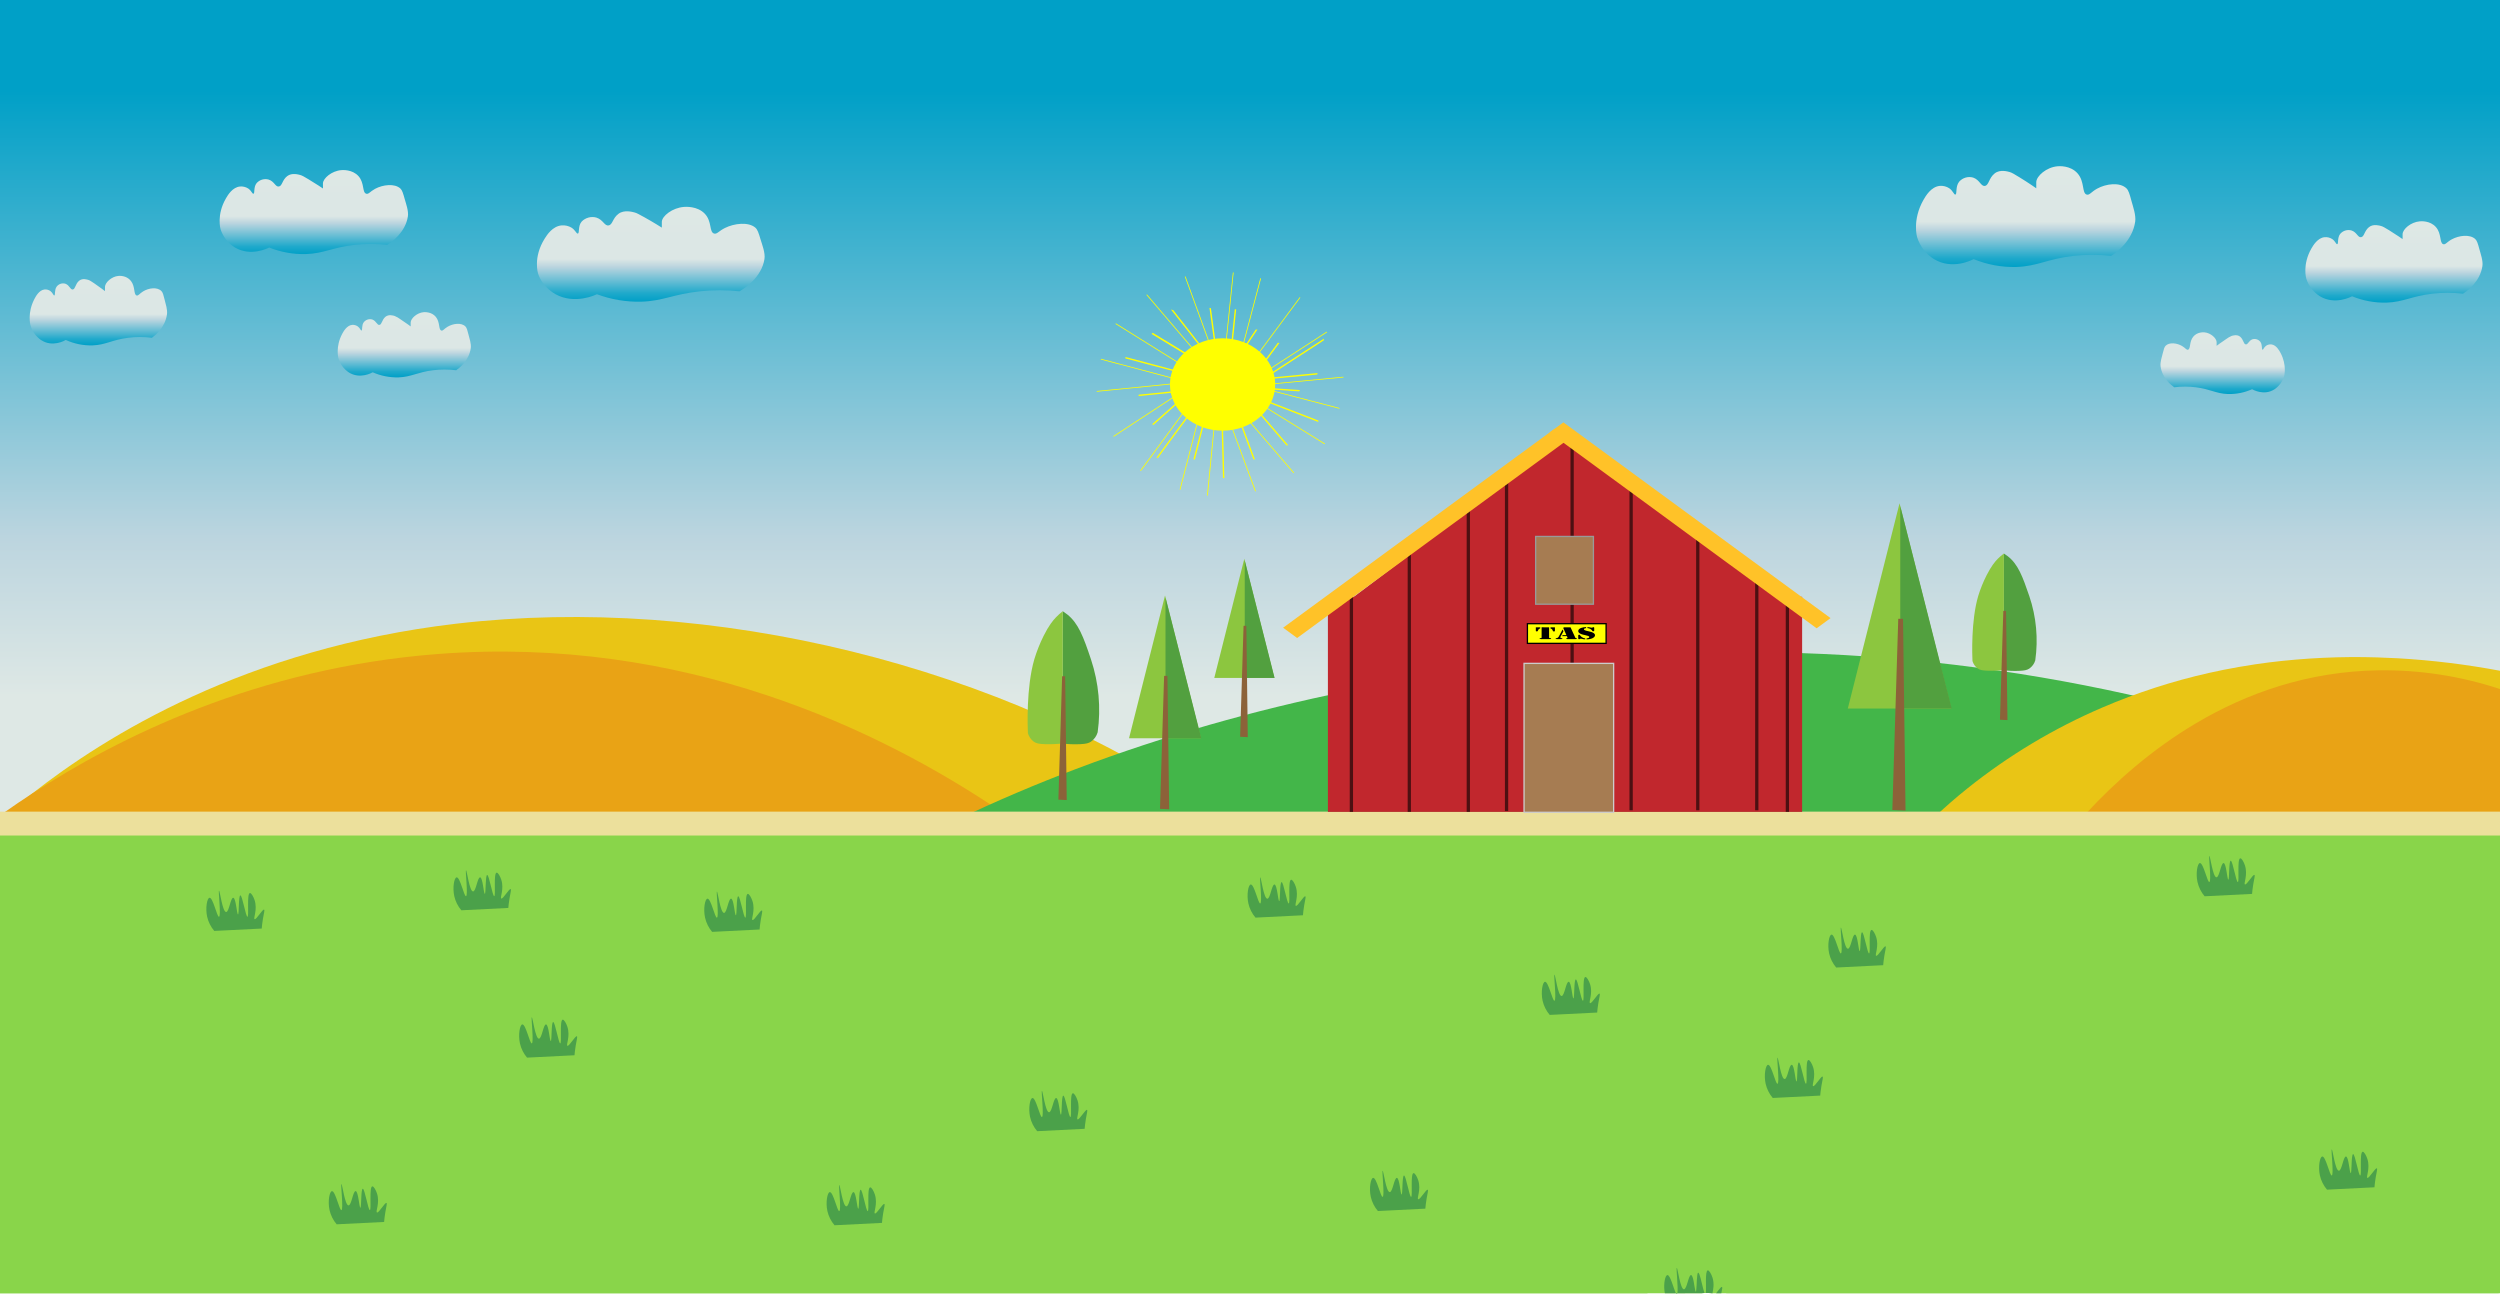
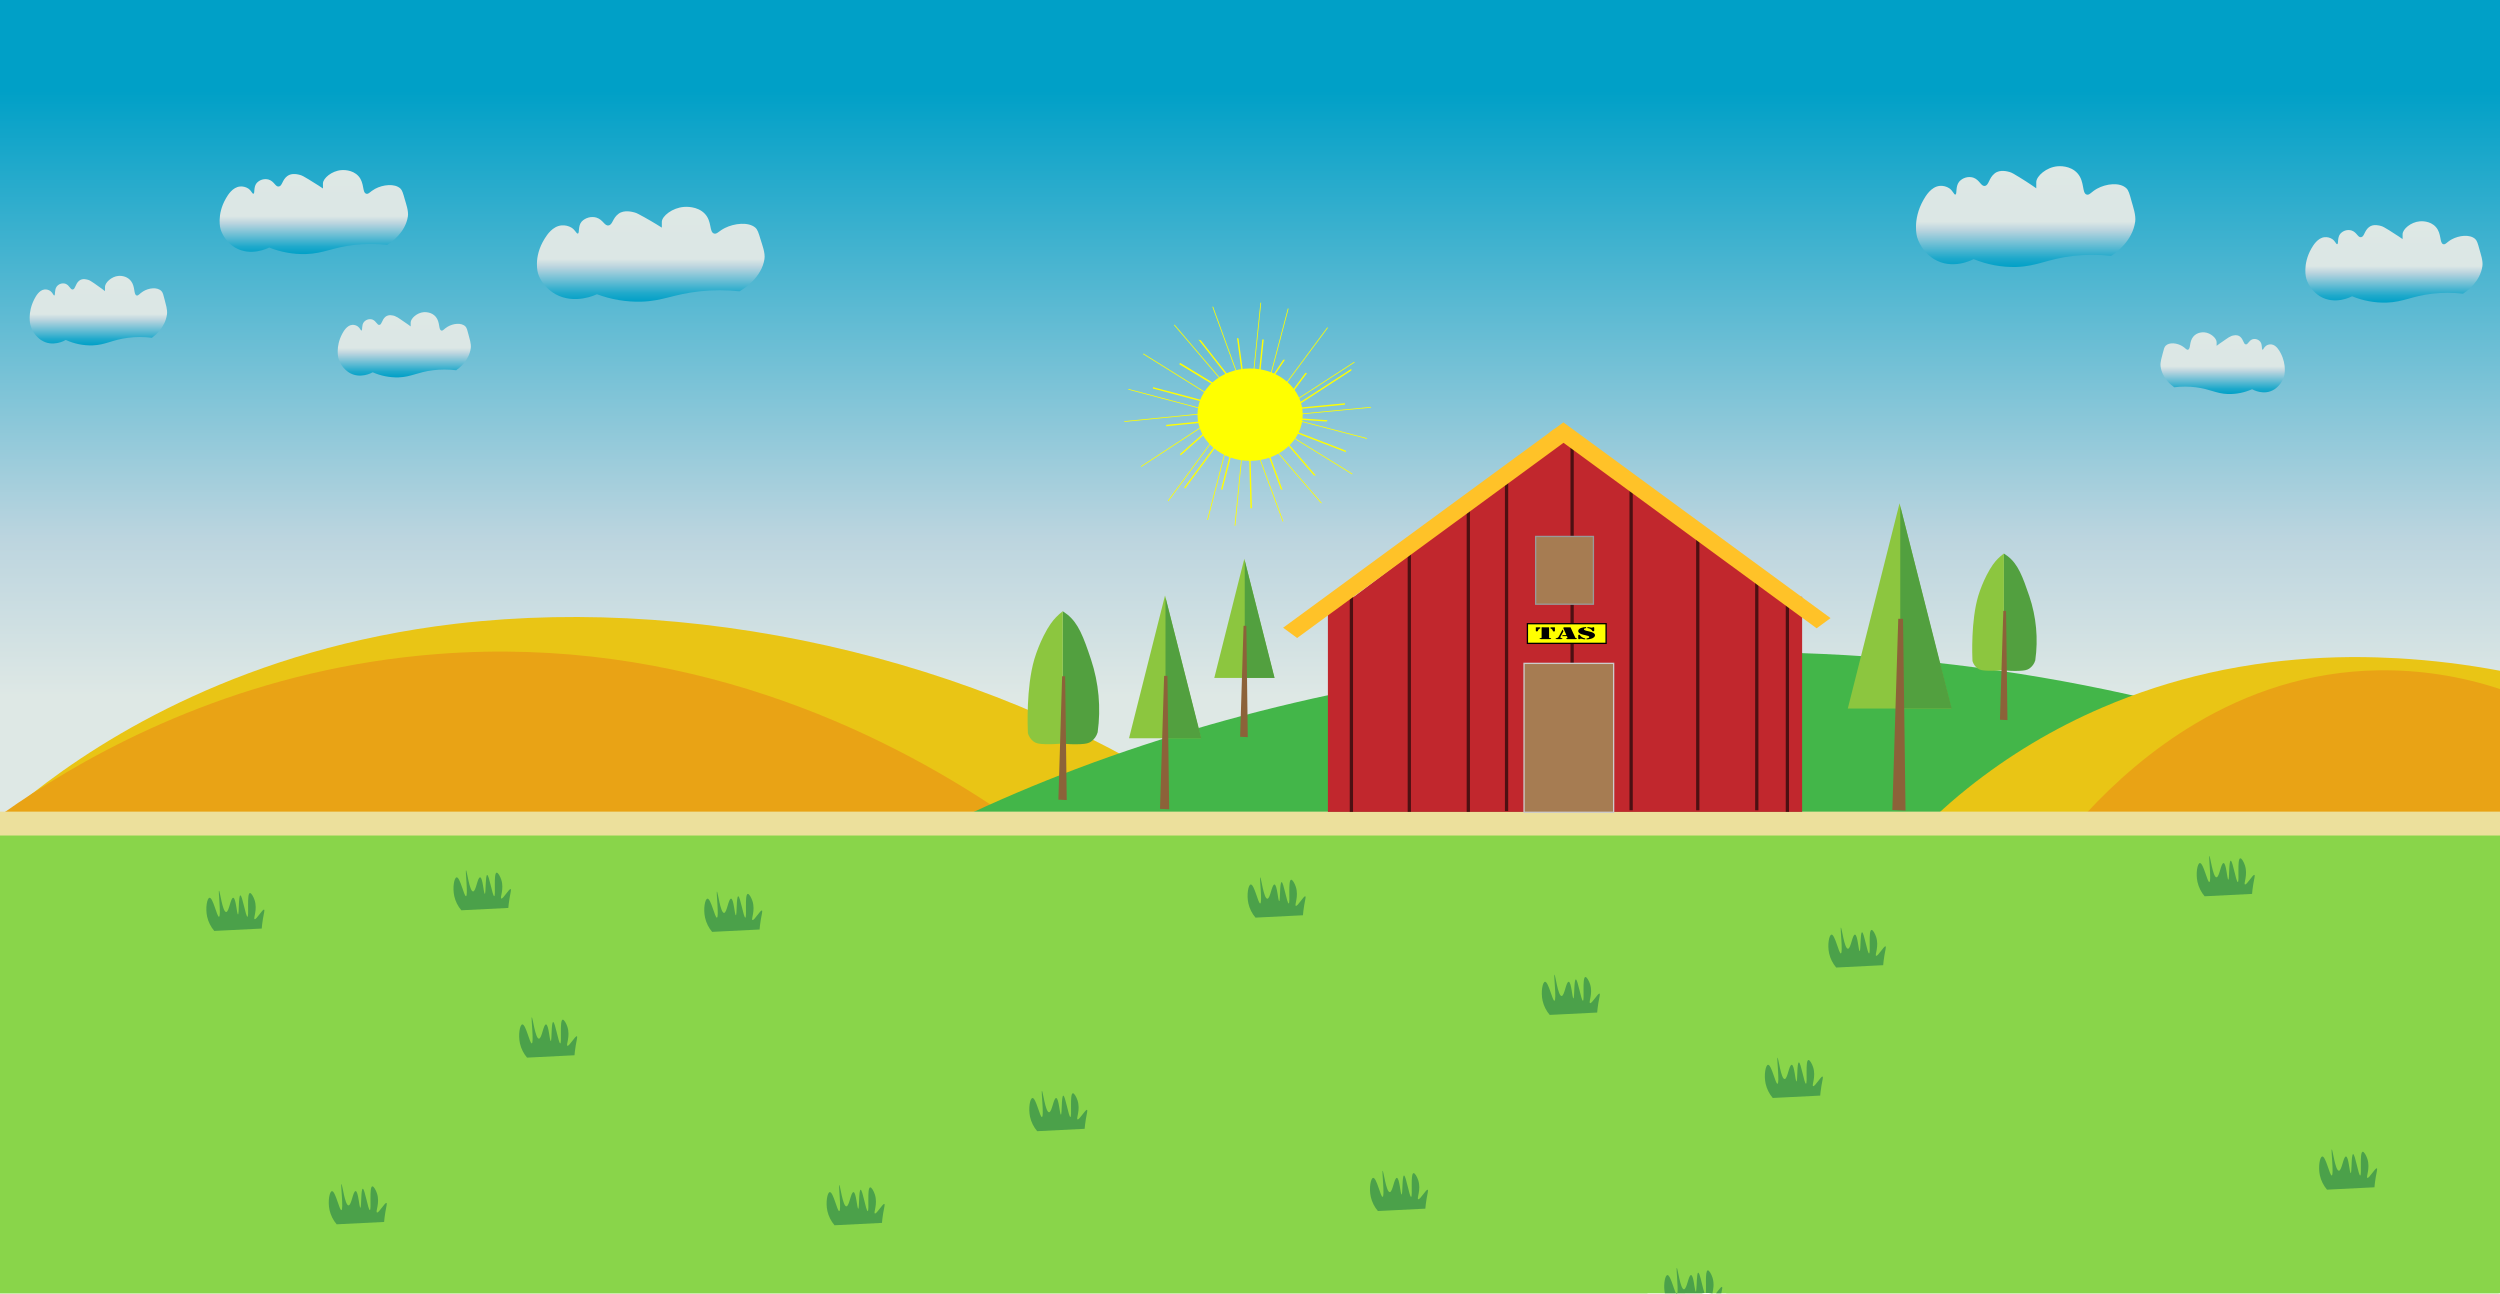
<svg xmlns="http://www.w3.org/2000/svg" xmlns:xlink="http://www.w3.org/1999/xlink" id="Layer_1" data-name="Layer 1" viewBox="0 0 1906 986">
  <defs>
    <style>.cls-1{fill:url(#linear-gradient);}.cls-2{fill:#e9c515;}.cls-3{fill:#e9a315;}.cls-4{fill:#43b649;}.cls-5{fill:url(#linear-gradient-2);}.cls-6{fill:url(#linear-gradient-3);}.cls-7{fill:url(#linear-gradient-4);}.cls-8{fill:url(#linear-gradient-5);}.cls-9{fill:url(#linear-gradient-6);}.cls-10{fill:url(#linear-gradient-7);}.cls-11{fill:url(#linear-gradient-8);}.cls-12{fill:#89d54a;}.cls-13{fill:#4ba14a;}.cls-14{fill:#ece09c;}.cls-15{fill:#c1272d;}.cls-16{opacity:0.6;}.cls-17,.cls-18{fill:#a67c52;}.cls-17{stroke:#ccc;}.cls-17,.cls-18,.cls-23,.cls-24,.cls-25{stroke-miterlimit:10;}.cls-18{stroke:#999;}.cls-19{fill:#ffc228;}.cls-20{fill:#8cc63f;}.cls-21{fill:#52a03f;}.cls-22{fill:#8c6239;}.cls-23,.cls-24,.cls-25,.cls-26{fill:#ff0;}.cls-23{stroke:#000;}.cls-24,.cls-25{stroke:#ff0;}.cls-24{stroke-width:0.5px;}</style>
    <linearGradient id="linear-gradient" x1="953" y1="632" x2="953" gradientUnits="userSpaceOnUse">
      <stop offset="0.16" stop-color="#dee8e5" />
      <stop offset="0.35" stop-color="#bcd5df" />
      <stop offset="0.89" stop-color="#00a0c7" />
    </linearGradient>
    <linearGradient id="linear-gradient-2" x1="239.26" y1="129.66" x2="239.26" y2="193.74" gradientUnits="userSpaceOnUse">
      <stop offset="0.04" stop-color="#dee8e5" />
      <stop offset="0.34" stop-color="#dce7e5" />
      <stop offset="0.41" stop-color="#dce7e5" />
      <stop offset="0.55" stop-color="#dce7e5" />
      <stop offset="0.63" stop-color="#bcd5df" />
      <stop offset="0.91" stop-color="#1fa9cb" />
      <stop offset="1" stop-color="#00a0c7" />
    </linearGradient>
    <linearGradient id="linear-gradient-3" x1="308.22" y1="238" x2="308.22" y2="287.74" xlink:href="#linear-gradient-2" />
    <linearGradient id="linear-gradient-4" x1="496.22" y1="157.66" x2="496.22" y2="230" xlink:href="#linear-gradient-2" />
    <linearGradient id="linear-gradient-5" x1="74.99" y1="210.31" x2="74.99" y2="263.35" xlink:href="#linear-gradient-2" />
    <linearGradient id="linear-gradient-6" x1="1825.2" y1="168.71" x2="1825.2" y2="230.74" xlink:href="#linear-gradient-2" />
    <linearGradient id="linear-gradient-7" x1="1544.35" y1="126.71" x2="1544.35" y2="203.58" xlink:href="#linear-gradient-2" />
    <linearGradient id="linear-gradient-8" x1="802.65" y1="253.39" x2="802.65" y2="300.42" gradientTransform="matrix(-1, 0, 0, 1, 2497.21, 0)" xlink:href="#linear-gradient-2" />
  </defs>
  <rect class="cls-1" width="1906" height="632" />
  <path class="cls-2" d="M1086.47,783.52,90.26,643.44h-.07L44.5,637,8.94,632,0,630.74v-5.21q2.43-2.16,5.16-4.53l2.57-2.21c5-4.26,10.65-8.94,17-13.95l.05,0,0,0C80,561.49,187.29,494.32,347.61,475.53,542.06,452.73,764.83,506.89,926,618.79l3.17,2.21q7.7,5.41,15.2,11,3.35,2.47,6.63,5C1005.89,679,1052.4,728.08,1086.47,783.52Z" />
  <path class="cls-3" d="M868,704,90.26,643.44h-.07L7.7,637,0,636.4V621.7l1-.7,3.13-2.21c6.33-4.45,13.21-9.12,20.63-13.95l.05,0,0,0c65-42.23,171.06-95.73,309.29-106.25,186.31-14.17,335.59,57,429.26,120.26l3.26,2.21q8.15,5.55,15.7,11c2.33,1.68,4.62,3.34,6.87,5C830.77,667.59,857.82,693.87,868,704Z" />
  <path class="cls-4" d="M1906,630.8l-.9.51c-26.86,15.31-54.1,29.23-81.39,41.9-26.44,12.27-52.93,23.37-79.15,33.42q-31.08,11.93-63,22.42-5.18,1.74-10.4,3.4l-1.67.53c-2.76.91-5.54,1.79-8.32,2.65s-5.56,1.74-8.34,2.59c-111.1,34.27-228,56.72-343.83,70.75-296,35.85-584.67,16.82-750.25,0-29.33-3-54.79-5.9-75.75-8.41a640.64,640.64,0,0,1,65.94-62.34c2.14-1.75,4.27-3.49,6.44-5.24l.66-.53,4.25-3.4c46.3-36.57,99.31-69.48,157.45-98.25,118.36-58.59,257.83-100,404.36-120a1474.58,1474.58,0,0,1,268.1-12.2A1350.09,1350.09,0,0,1,1654.63,537q13,3.27,25.54,6.66,9.88,2.68,19.39,5.45c41.76,12.08,78.35,25,109.45,37.4q8.68,3.43,16.76,6.82C1860.71,607.86,1887.64,621.18,1906,630.8Z" />
  <path class="cls-2" d="M1906,511.39V629.92l-.79.64v63.06l-52.58-8-19.21-2.91L1702.34,662.9,1571.21,643l-8.49-1.29q-32.21-4.86-64.43-9.75l-13.73-2.08-14.56-2.2c2-2,4.36-4.25,7-6.72,6-5.67,13.7-12.47,23-19.92a445.9,445.9,0,0,1,102.91-61.66A463.22,463.22,0,0,1,1684.3,513c7.33-1.65,14.87-3.16,22.57-4.5,4.18-.75,8.43-1.44,12.72-2.06,3.4-.51,6.83-1,10.31-1.42a535.43,535.43,0,0,1,82.41-3.82c5.29.15,10.55.38,15.87.67A610.05,610.05,0,0,1,1906,511.39Z" />
  <path class="cls-3" d="M1906,525.34v97.53l-34.11,6.63h0c-2.84.56-5.68,1.12-8.52,1.66l-161,31.31-167.56,32.58c3.08-5.48,15.33-26.6,36.43-52.7q4.41-5.46,9.34-11.19c3.16-3.65,6.48-7.38,10-11.14,21.82-23.6,49.85-48.65,83.9-68.77,38.71-22.9,85.19-39.42,139.16-40.22A282.54,282.54,0,0,1,1906,525.34Z" />
  <path class="cls-5" d="M205.22,188.7a70.48,70.48,0,0,0,28,5c13.81-.46,20.32-5.1,37-7a111.13,111.13,0,0,1,25,0c3.27-2.09,13.9-9.45,15.76-21.76.62-4.13-1.49-9.81-2.4-13.07-1.27-4.55-1.93-6.85-3.36-8.17-4.37-4-13.32-2.92-19.22.25-3.9,2.11-4.95,4.3-6.78,3.75-3.24-1-1.2-8.16-5.92-13.42s-12.28-4.64-13.08-4.58c-7.42.61-13.84,6.24-14,10,0,.63,0,4,0,4h0s-5.18-3.54-11-7c-3.3-2-5-2.95-6.38-3.3-1.19-.3-6.3-1.9-9.88.88-3.9,3-3.69,7.46-6.35,7.91s-3.38-3.86-7.76-5.27a9,9,0,0,0-9.17,2.64c-2.6,3.17-1.19,7.88-2.46,8.14-.92.19-1.47-2.28-4-4a10.07,10.07,0,0,0-6.24-1.51c-5.71.56-9.24,6.5-10.59,8.8l-.1.18c-7.42,12.74-4.13,23.57-4.13,23.57a25.6,25.6,0,0,0,11.06,14C191.33,195.82,204.37,189.15,205.22,188.7Z" />
  <path class="cls-6" d="M284.15,283.83a46,46,0,0,0,19.79,3.88c9.77-.36,14.37-4,26.16-5.43a71.07,71.07,0,0,1,17.68,0c2.31-1.63,9.83-7.34,11.14-16.89.44-3.21-1.05-7.62-1.7-10.15-.89-3.53-1.36-5.32-2.37-6.34-3.09-3.12-9.42-2.27-13.59.2-2.76,1.63-3.5,3.33-4.8,2.91-2.28-.76-.84-6.34-4.18-10.42S323.6,238,323,238c-5.25.47-9.78,4.84-9.9,7.77,0,.49,0,3.1,0,3.1h0s-3.66-2.75-7.77-5.43a20.15,20.15,0,0,0-4.51-2.57c-.84-.23-4.45-1.47-7,.69-2.76,2.35-2.62,5.79-4.49,6.14s-2.4-3-5.49-4.1a6.06,6.06,0,0,0-6.49,2.05c-1.84,2.46-.84,6.12-1.74,6.33-.65.14-1-1.78-2.83-3.11a6.49,6.49,0,0,0-4.41-1.17c-4,.44-6.53,5.05-7.48,6.83l-.08.14C255.62,264.58,258,273,258,273a19.51,19.51,0,0,0,7.81,10.84C274.33,289.35,283.55,284.18,284.15,283.83Z" />
  <path class="cls-7" d="M455.08,224.31A90.55,90.55,0,0,0,488.91,230c16.69-.52,24.56-5.76,44.7-7.9a142.8,142.8,0,0,1,30.21,0c4-2.37,16.8-10.67,19-24.57.76-4.66-1.8-11.08-2.9-14.76-1.53-5.13-2.33-7.73-4.06-9.22-5.28-4.54-16.09-3.3-23.22.29-4.71,2.37-6,4.85-8.19,4.23-3.91-1.09-1.45-9.21-7.15-15.16s-14.84-5.24-15.81-5.16c-9,.68-16.71,7-16.91,11.29,0,.71,0,4.51,0,4.51h0s-6.26-4-13.29-7.9c-4-2.21-6-3.33-7.7-3.73-1.44-.34-7.61-2.15-11.94,1-4.71,3.42-4.47,8.43-7.67,8.94s-4.09-4.36-9.38-6a11.45,11.45,0,0,0-11.08,3c-3.14,3.58-1.43,8.9-3,9.2-1.11.21-1.77-2.58-4.84-4.52a12.75,12.75,0,0,0-7.54-1.7c-6.89.63-11.15,7.34-12.79,9.93,0,0-.07.11-.12.2-9,14.38-5,26.61-5,26.61,3.24,10,12.13,15.09,13.36,15.76C438.3,232.35,454.06,224.82,455.08,224.31Z" />
  <path class="cls-8" d="M50.15,259.18a46.08,46.08,0,0,0,20.43,4.14c10.07-.38,14.82-4.22,27-5.79a71.21,71.21,0,0,1,18.24,0c2.39-1.73,10.14-7.82,11.5-18,.45-3.42-1.09-8.13-1.75-10.82-.93-3.77-1.41-5.67-2.46-6.76-3.19-3.33-9.71-2.42-14,.21-2.85,1.73-3.61,3.55-5,3.1-2.36-.8-.87-6.75-4.32-11.11s-9-3.84-9.54-3.79c-5.41.5-10.09,5.16-10.21,8.28,0,.52,0,3.31,0,3.31h0s-3.78-2.93-8-5.8c-2.4-1.62-3.63-2.44-4.64-2.73s-4.6-1.57-7.21.73c-2.84,2.51-2.7,6.17-4.63,6.55s-2.47-3.2-5.66-4.37a6.14,6.14,0,0,0-6.7,2.19c-1.89,2.62-.86,6.52-1.79,6.74-.67.16-1.07-1.89-2.92-3.31a6.57,6.57,0,0,0-4.55-1.25c-4.16.46-6.73,5.38-7.72,7.28l-.08.15c-5.41,10.54-3,19.51-3,19.51a20.72,20.72,0,0,0,8.07,11.55C40,265.07,49.54,259.55,50.15,259.18Z" />
  <path class="cls-9" d="M1793.21,225.87a64.81,64.81,0,0,0,26.31,4.84c13-.45,19.1-4.94,34.77-6.78a100.87,100.87,0,0,1,23.49,0c3.08-2,13.07-9.15,14.81-21.07.59-4-1.4-9.5-2.25-12.65-1.19-4.41-1.82-6.63-3.16-7.91-4.11-3.89-12.52-2.83-18.06.24-3.66,2-4.65,4.16-6.37,3.63-3-.93-1.13-7.89-5.57-13s-11.54-4.5-12.29-4.43c-7,.58-13,6-13.15,9.68,0,.61,0,3.87,0,3.87h0s-4.87-3.43-10.34-6.78c-3.1-1.89-4.68-2.85-6-3.19-1.12-.3-5.92-1.85-9.28.85-3.67,2.93-3.48,7.22-6,7.66s-3.18-3.74-7.3-5.11a8.35,8.35,0,0,0-8.62,2.56c-2.44,3.07-1.11,7.63-2.31,7.88-.86.19-1.37-2.21-3.76-3.87a9.15,9.15,0,0,0-5.86-1.46c-5.36.54-8.68,6.29-10,8.52l-.1.17c-7,12.33-3.88,22.82-3.88,22.82a24.64,24.64,0,0,0,10.4,13.52C1780.16,232.76,1792.41,226.3,1793.21,225.87Z" />
  <path class="cls-10" d="M1504.7,197.54a80.22,80.22,0,0,0,32.61,6c16.08-.56,23.67-6.12,43.09-8.4a125.46,125.46,0,0,1,29.11,0c3.82-2.51,16.2-11.33,18.36-26.1.72-5-1.74-11.78-2.8-15.69-1.47-5.45-2.25-8.22-3.91-9.8-5.09-4.82-15.52-3.51-22.38.31-4.54,2.52-5.76,5.15-7.9,4.49-3.77-1.16-1.39-9.78-6.89-16.1s-14.31-5.57-15.24-5.49c-8.64.72-16.11,7.48-16.3,12,0,.76,0,4.8,0,4.8h0s-6-4.25-12.81-8.39c-3.84-2.36-5.8-3.54-7.42-4-1.39-.36-7.34-2.28-11.51,1.06-4.54,3.63-4.3,8.95-7.39,9.5s-3.94-4.64-9-6.34a10.38,10.38,0,0,0-10.69,3.17c-3,3.8-1.37,9.45-2.86,9.77-1.07.23-1.7-2.74-4.66-4.8a11.32,11.32,0,0,0-7.27-1.8c-6.64.67-10.75,7.79-12.32,10.55l-.13.21c-8.63,15.28-4.8,28.28-4.8,28.28a30.46,30.46,0,0,0,12.88,16.75C1488.53,206.08,1503.72,198.08,1504.7,197.54Z" />
  <path class="cls-11" d="M1717,296.73a42.41,42.41,0,0,1-18.47,3.67c-9.11-.34-13.41-3.75-24.41-5.14a65.54,65.54,0,0,0-16.5,0c-2.16-1.54-9.17-6.94-10.4-16-.41-3,1-7.21,1.58-9.6.84-3.34,1.28-5,2.22-6,2.89-2.95,8.79-2.14,12.68.19,2.58,1.54,3.27,3.15,4.48,2.75,2.13-.71.79-6,3.9-9.85s8.11-3.41,8.63-3.36c4.9.44,9.13,4.58,9.24,7.34,0,.46,0,2.93,0,2.93h0s3.42-2.6,7.26-5.13a18.83,18.83,0,0,1,4.2-2.43c.79-.22,4.16-1.39,6.52.65,2.58,2.22,2.44,5.48,4.19,5.81s2.24-2.84,5.12-3.88a5.63,5.63,0,0,1,6.06,1.94c1.71,2.33.78,5.79,1.62,6,.61.14,1-1.68,2.64-2.94a6,6,0,0,1,4.12-1.1c3.76.41,6.09,4.77,7,6.46a.69.69,0,0,1,.07.13c4.89,9.35,2.72,17.3,2.72,17.3a18.45,18.45,0,0,1-7.29,10.25C1726.19,302,1717.58,297.06,1717,296.73Z" />
  <path class="cls-12" d="M0,621V986H1297.15a33.23,33.23,0,0,1,4.11-.26,36.56,36.56,0,0,1,4.35.26H1906V621Z" />
  <path class="cls-13" d="M163.35,709.74l36.19-1.81c.13-1.68.4-4.27.92-7.42.74-4.43,1.48-6.76.88-7-1.18-.58-5.88,7.86-7.23,7.23-1.19-.54,2.36-7.17,0-14.47-.83-2.55-2.53-5.64-3.62-5.42-2.49.49-.5,17.92-1.81,18.09s-3.92-16.45-5.43-16.29-.91,14.43-1.8,14.48-1.55-12.55-3.62-12.67-3.15,10.87-5.43,10.86c-2.78,0-4.75-16.37-5.43-16.28s1.73,19.55,0,19.9c-1.52.31-4.57-14.77-7.23-14.48-1.85.21-3.28,7.75-1.81,14.48A25.41,25.41,0,0,0,163.35,709.74Z" />
  <path class="cls-13" d="M542.92,710.46l36.18-1.81c.14-1.68.4-4.27.93-7.42.74-4.43,1.47-6.76.88-7.05-1.18-.58-5.89,7.85-7.24,7.23-1.19-.54,2.36-7.17,0-14.47-.83-2.55-2.53-5.64-3.62-5.43-2.49.5-.49,17.93-1.81,18.09s-3.92-16.44-5.42-16.28-.91,14.43-1.81,14.48-1.55-12.55-3.62-12.67S554.24,696,552,696c-2.78,0-4.75-16.38-5.42-16.28s1.72,19.55,0,19.89c-1.53.32-4.57-14.76-7.24-14.47-1.85.21-3.28,7.75-1.81,14.47A25.39,25.39,0,0,0,542.92,710.46Z" />
  <path class="cls-13" d="M401.81,806.34,438,804.53c.14-1.68.4-4.27.93-7.42.74-4.43,1.47-6.76.88-7.05-1.18-.58-5.88,7.85-7.23,7.23-1.19-.55,2.36-7.18,0-14.47-.83-2.56-2.53-5.64-3.62-5.43-2.49.5-.5,17.93-1.81,18.09s-3.92-16.44-5.43-16.28-.91,14.43-1.81,14.47-1.54-12.54-3.61-12.66-3.15,10.87-5.43,10.86c-2.78,0-4.75-16.38-5.43-16.29s1.72,19.55,0,19.9c-1.53.31-4.57-14.76-7.23-14.47-1.85.2-3.28,7.75-1.81,14.47A25.46,25.46,0,0,0,401.81,806.34Z" />
  <path class="cls-13" d="M957.18,699.6l36.19-1.8c.13-1.68.4-4.28.92-7.43.74-4.43,1.47-6.76.88-7-1.18-.58-5.88,7.86-7.23,7.24-1.19-.55,2.36-7.18,0-14.47-.83-2.56-2.53-5.65-3.62-5.43-2.49.5-.5,17.93-1.81,18.09s-3.92-16.44-5.43-16.28-.91,14.43-1.81,14.47-1.54-12.54-3.61-12.66-3.15,10.86-5.43,10.85c-2.78,0-4.75-16.37-5.43-16.28s1.73,19.55,0,19.9c-1.53.31-4.57-14.77-7.23-14.47-1.85.2-3.28,7.74-1.81,14.47A25.41,25.41,0,0,0,957.18,699.6Z" />
  <path class="cls-13" d="M1680.79,683.32l36.19-1.81c.13-1.68.4-4.27.92-7.42.74-4.43,1.47-6.76.88-7.05-1.18-.58-5.88,7.86-7.23,7.24-1.19-.55,2.36-7.18,0-14.47-.83-2.56-2.53-5.65-3.62-5.43-2.49.5-.5,17.93-1.81,18.09s-3.92-16.44-5.43-16.28-.91,14.42-1.81,14.47-1.54-12.54-3.61-12.66-3.15,10.86-5.43,10.85c-2.78,0-4.75-16.37-5.43-16.28s1.73,19.55,0,19.9c-1.53.31-4.57-14.77-7.23-14.47-1.85.2-3.28,7.74-1.81,14.47A25.41,25.41,0,0,0,1680.79,683.32Z" />
  <path class="cls-13" d="M790.75,862.42l36.18-1.81c.14-1.68.41-4.27.93-7.43.74-4.42,1.47-6.75.88-7-1.18-.58-5.88,7.85-7.23,7.23-1.19-.55,2.36-7.18,0-14.47-.83-2.56-2.53-5.64-3.62-5.43-2.49.5-.5,17.93-1.81,18.09s-3.92-16.44-5.43-16.28-.91,14.43-1.81,14.47-1.54-12.54-3.61-12.66-3.15,10.87-5.43,10.85c-2.78,0-4.75-16.37-5.43-16.28s1.72,19.55,0,19.9c-1.53.31-4.57-14.76-7.23-14.47-1.85.2-3.28,7.75-1.81,14.47A25.46,25.46,0,0,0,790.75,862.42Z" />
  <path class="cls-13" d="M1181.5,773.77l36.18-1.8c.14-1.68.4-4.28.93-7.43.74-4.43,1.47-6.76.88-7-1.18-.58-5.89,7.86-7.23,7.24s2.36-7.18,0-14.47c-.83-2.56-2.53-5.65-3.62-5.43-2.49.5-.5,17.93-1.81,18.09s-3.92-16.44-5.43-16.28-.91,14.43-1.81,14.47-1.54-12.54-3.61-12.66-3.15,10.86-5.43,10.85c-2.78,0-4.75-16.37-5.43-16.28s1.72,19.55,0,19.9c-1.53.31-4.57-14.77-7.23-14.47-1.85.2-3.28,7.74-1.81,14.47A25.41,25.41,0,0,0,1181.5,773.77Z" />
  <path class="cls-13" d="M1351.55,837.09l36.18-1.81c.14-1.68.4-4.27.93-7.42.74-4.43,1.47-6.76.88-7.05-1.18-.58-5.89,7.86-7.23,7.24-1.19-.55,2.36-7.18,0-14.48-.83-2.55-2.53-5.64-3.62-5.42-2.49.49-.5,17.92-1.81,18.09S1373,809.8,1371.45,810s-.91,14.42-1.81,14.47-1.54-12.55-3.62-12.67-3.14,10.87-5.42,10.86c-2.79,0-4.75-16.37-5.43-16.28s1.72,19.55,0,19.9c-1.53.31-4.57-14.77-7.24-14.48-1.84.21-3.27,7.75-1.81,14.48A25.41,25.41,0,0,0,1351.55,837.09Z" />
  <path class="cls-13" d="M351.71,694l35.84-1.79c.14-1.67.39-4.23.92-7.36.73-4.38,1.46-6.69.87-7-1.17-.57-5.83,7.78-7.17,7.17-1.18-.54,2.34-7.11,0-14.33-.82-2.54-2.5-5.6-3.58-5.38-2.47.49-.49,17.76-1.79,17.92s-3.89-16.29-5.38-16.13-.9,14.29-1.79,14.34-1.53-12.43-3.58-12.55-3.12,10.77-5.38,10.75c-2.76,0-4.7-16.21-5.38-16.12s1.71,19.36,0,19.71c-1.51.31-4.52-14.63-7.16-14.34-1.83.21-3.25,7.67-1.79,14.34A25.12,25.12,0,0,0,351.71,694Z" />
  <path class="cls-13" d="M1603.67,913.68l35.84-1.79c.14-1.66.4-4.23.92-7.35.73-4.39,1.46-6.7.87-7-1.17-.57-5.83,7.79-7.17,7.17-1.17-.54,2.34-7.11,0-14.33-.82-2.53-2.5-5.59-3.58-5.38-2.47.49-.49,17.76-1.79,17.92s-3.89-16.28-5.38-16.13-.9,14.29-1.79,14.34-1.53-12.43-3.58-12.54-3.12,10.76-5.38,10.75c-2.75,0-4.7-16.22-5.37-16.13s1.7,19.36,0,19.71c-1.52.31-4.53-14.63-7.17-14.33-1.83.2-3.25,7.67-1.79,14.33A25.12,25.12,0,0,0,1603.67,913.68Z" />
  <path class="cls-13" d="M1399.91,737.65l35.83-1.79c.14-1.67.4-4.23.92-7.35.74-4.39,1.46-6.7.88-7-1.17-.57-5.84,7.79-7.17,7.17-1.18-.54,2.34-7.11,0-14.33-.82-2.54-2.5-5.6-3.58-5.38-2.47.49-.5,17.76-1.8,17.92s-3.88-16.29-5.37-16.13-.9,14.29-1.79,14.34-1.53-12.43-3.59-12.55-3.11,10.77-5.37,10.76c-2.76,0-4.71-16.22-5.38-16.13s1.71,19.36,0,19.71c-1.51.31-4.53-14.63-7.17-14.34-1.82.21-3.24,7.68-1.79,14.34A25.23,25.23,0,0,0,1399.91,737.65Z" />
  <path class="cls-13" d="M1814.16,944.2l35.83-1.79c.14-1.67.4-4.24.92-7.36.74-4.38,1.46-6.69.88-7-1.17-.57-5.84,7.78-7.17,7.17-1.18-.54,2.34-7.11,0-14.34-.82-2.53-2.5-5.59-3.59-5.37-2.46.49-.49,17.76-1.79,17.92s-3.88-16.29-5.37-16.13-.9,14.29-1.79,14.33-1.53-12.42-3.59-12.54-3.11,10.76-5.37,10.75c-2.76,0-4.71-16.21-5.38-16.12s1.71,19.36,0,19.71c-1.51.3-4.53-14.63-7.17-14.34-1.82.2-3.24,7.67-1.79,14.34A25.23,25.23,0,0,0,1814.16,944.2Z" />
  <path class="cls-12" d="M-1,864V986H1255.67a35.25,35.25,0,0,1,11.38-2,36.3,36.3,0,0,1,11.4,1.82,34.13,34.13,0,0,1,5.71-.5c1.17,0,2.33.06,3.46.16a35.6,35.6,0,0,1,28.7.47H1905V864Z" />
  <rect class="cls-14" y="618.79" width="1906" height="18.21" />
  <rect class="cls-15" x="1012.39" y="455" width="361.55" height="163.98" />
  <polygon class="cls-15" points="1029.05 457.4 1012.38 470 1012.39 470 1029.05 470 1031.55 470 1073.21 470 1075.7 470 1118.19 470 1120.69 470 1162.34 470 1164.84 470 1197.33 470 1199.83 470 1242.32 470 1244.82 470 1293.13 470 1295.63 470 1373.94 470 1295.63 410.78 1293.13 408.89 1244.82 372.35 1242.32 370.46 1199.83 338.33 1197.33 336.44 1193.17 333.29 1164.79 354.75 1162.34 356.6 1119.39 389.08 1118.19 389.99 1075.61 422.18 1073.21 424 1031.55 455.5 1029.05 457.4" />
  <polygon class="cls-16" points="1075.61 421.81 1075.7 421.81 1075.7 469.42 1075.7 618.98 1073.21 618.98 1073.21 469.42 1073.21 423.62 1075.61 421.81" />
  <rect class="cls-16" x="1118.19" y="388.84" width="2.5" height="230.14" />
  <polygon class="cls-16" points="1147.35 358.94 1147.35 471.87 1147.35 618.37 1149.85 618.37 1149.85 471.87 1149.85 463.09 1149.85 411.43 1149.85 357.1 1149.8 357.1 1147.35 358.94" />
  <rect class="cls-16" x="1029.05" y="454.77" width="2.5" height="164.21" />
  <polygon class="cls-16" points="1199.83 338.31 1199.83 408.99 1199.83 460.65 1199.83 469.42 1199.83 617.76 1197.33 617.76 1197.33 469.42 1197.33 460.65 1197.33 408.99 1197.33 336.43 1199.83 338.31" />
  <polygon class="cls-16" points="1242.32 370.31 1242.32 469.42 1242.32 617.76 1244.82 617.76 1244.82 469.42 1244.82 372.19 1242.32 370.31" />
  <polygon class="cls-16" points="1293.13 408.57 1293.13 469.42 1293.13 617.76 1295.63 617.76 1295.63 469.42 1295.63 410.45 1293.13 408.57" />
  <polygon class="cls-16" points="1338.12 442.45 1338.12 469.42 1338.12 617.76 1340.62 617.76 1340.62 469.42 1340.62 444.33 1338.12 442.45" />
  <polygon class="cls-16" points="1363.94 461.9 1363.94 469.42 1363.94 618.98 1361.45 618.98 1361.45 469.42 1361.45 460.02 1363.94 461.9" />
  <rect class="cls-17" x="1161.93" y="505.75" width="68.31" height="113.54" />
  <rect class="cls-18" x="1170.78" y="408.99" width="44.05" height="51.65" />
  <polygon class="cls-19" points="1195.82 334.82 988.94 486.42 978.24 478.58 1185.12 326.98 1195.82 334.82" />
  <polygon class="cls-19" points="1181.33 329.76 1385.01 479.01 1395.6 471.25 1191.92 322 1181.33 329.76" />
  <polygon class="cls-20" points="1448.22 383.67 1487.66 540.19 1408.77 540.19 1448.22 383.67" />
  <polygon class="cls-21" points="1448.76 385.81 1448.76 538.2 1448.09 540.19 1488 540.19 1448.76 385.81" />
  <path class="cls-22" d="M1442.72,617.52l10.06.48q-.94-73.11-1.91-146.23h-3.64Q1445,544.64,1442.72,617.52Z" />
  <polygon class="cls-20" points="948.66 426 971.56 516.84 925.77 516.84 948.66 426" />
  <polygon class="cls-21" points="948.98 427.24 948.98 515.69 948.59 516.84 971.75 516.84 948.98 427.24" />
  <path class="cls-22" d="M945.47,561.72l5.84.28q-.55-42.43-1.1-84.87h-2.12Q946.79,519.43,945.47,561.72Z" />
  <polygon class="cls-20" points="888.21 454 915.65 562.87 860.77 562.87 888.21 454" />
  <polygon class="cls-21" points="888.58 455.49 888.58 561.49 888.12 562.87 915.88 562.87 888.58 455.49" />
  <path class="cls-22" d="M884.39,616.67l7,.33q-.67-50.87-1.33-101.72h-2.54Q886,566,884.39,616.67Z" />
  <path class="cls-21" d="M1527.77,422q-.06,42.48-.14,85c-.33,1.29-.66,2.58-1,3.87a71.25,71.25,0,0,0,13.1.57c4-.2,5.76-.63,7.41-1.71a11.72,11.72,0,0,0,4.55-6.26,106.16,106.16,0,0,0-4.55-49c-5.16-15.11-8.61-24.27-16.28-30.29A35.87,35.87,0,0,0,1527.77,422Z" />
  <path class="cls-20" d="M1527.77,422v84.8l.57,4a85.3,85.3,0,0,1-12.53.57c-4.43-.12-6.27-.53-8-1.71a10.88,10.88,0,0,1-4-5.69c-.17-3.73-1.26-30.61,4.42-49.72a100.1,100.1,0,0,1,6.4-15.77c3.54-6.92,6.3-10.26,8.55-12.53A39.84,39.84,0,0,1,1527.77,422Z" />
  <path class="cls-22" d="M1524.77,548.73l5.73.27q-.55-41.64-1.09-83.28h-2.08Q1526.06,507.23,1524.77,548.73Z" />
  <path class="cls-21" d="M810.25,466q-.07,48.16-.16,96.33L809,566.72a78.32,78.32,0,0,0,14.56.64c4.43-.22,6.39-.72,8.23-1.93a13.35,13.35,0,0,0,5.06-7.11,122.64,122.64,0,0,0-5.06-55.52c-5.73-17.14-9.56-27.52-18.08-34.33A41.55,41.55,0,0,0,810.25,466Z" />
  <path class="cls-20" d="M810.25,466v96.13l.63,4.59a93.28,93.28,0,0,1-13.92.64c-4.92-.14-7-.6-8.86-1.93a12.29,12.29,0,0,1-4.43-6.46c-.19-4.23-1.41-34.7,4.9-56.36a114.45,114.45,0,0,1,7.12-17.89c3.93-7.83,7-11.62,9.5-14.2A46.12,46.12,0,0,1,810.25,466Z" />
  <path class="cls-22" d="M806.91,609.66l6.37.31q-.62-47.21-1.21-94.41h-2.31Z" />
  <rect class="cls-23" x="1164.5" y="475.5" width="60" height="15" />
  <path d="M1170.91,478.26h3.38v.79a2.65,2.65,0,0,0-.94.46,2.21,2.21,0,0,0-.75,1.06l-.13.4a.5.5,0,0,1-.27.3,1.07,1.07,0,0,1-.53.11,1.09,1.09,0,0,1-.55-.12.34.34,0,0,1-.21-.31Zm10.12,0V486a.4.4,0,0,0,.19.37.6.6,0,0,0,.19.08l.59.08c.41,0,.62.17.62.36s-.11.21-.34.28a3,3,0,0,1-.82.08h-6.57a3.12,3.12,0,0,1-.86-.09c-.19-.06-.28-.15-.28-.27s.2-.31.61-.36l.59-.08a.48.48,0,0,0,.18-.08.4.4,0,0,0,.2-.37v-7.75Zm4.44,0V481a.34.34,0,0,1-.21.31,1.15,1.15,0,0,1-.55.12,1.07,1.07,0,0,1-.53-.11.51.51,0,0,1-.28-.3l-.13-.4a2.19,2.19,0,0,0-.74-1.06,2.94,2.94,0,0,0-.94-.46v-.79Z" />
  <path d="M1191.31,479.93l.65,1.37-2.27,4.26a.69.69,0,0,0-.1.34c0,.28.25.48.76.6l.44.1c.29.07.43.18.43.33s-.31.33-.94.33H1187a2.15,2.15,0,0,1-.75-.1c-.19-.07-.28-.16-.28-.28s.19-.24.57-.32a6.71,6.71,0,0,0,.77-.21,2.57,2.57,0,0,0,.49-.26,2.12,2.12,0,0,0,.59-.72Zm.88-1.67h5.18l3.57,7.75a2.21,2.21,0,0,0,.23.36,1,1,0,0,0,.51.2,1.73,1.73,0,0,1,.46.15.21.21,0,0,1,.13.2c0,.23-.33.34-1,.34h-6.41a1.49,1.49,0,0,1-.61-.1c-.16-.06-.23-.14-.23-.25a.22.22,0,0,1,.1-.2,2,2,0,0,1,.46-.16,1,1,0,0,0,.36-.15.23.23,0,0,0,.1-.19.56.56,0,0,0,0-.2l-.42-1H1191l.35-.78h2.88l-2.37-5.37Z" />
  <path d="M1209.25,478.08v.76a3.6,3.6,0,0,0-1.22.34.68.68,0,0,0-.42.58.72.72,0,0,0,.35.58,4.06,4.06,0,0,0,1.13.47c.36.1,1.17.29,2.44.58.77.17,1.37.33,1.79.46a7.62,7.62,0,0,1,1.2.52c1,.55,1.52,1.2,1.52,1.95a2.06,2.06,0,0,1-.83,1.56A5.84,5.84,0,0,1,1213,487a14.83,14.83,0,0,1-1.69.34,13.34,13.34,0,0,1-1.72.12v-.75a5.34,5.34,0,0,0,1.61-.39.75.75,0,0,0,.5-.67c0-.29-.26-.55-.77-.78a14.65,14.65,0,0,0-2-.54l-2.17-.51c-.39-.1-.76-.22-1.12-.35-1.61-.59-2.41-1.38-2.41-2.36a2,2,0,0,1,.6-1.39,4.29,4.29,0,0,1,1.68-1A12.07,12.07,0,0,1,1209.25,478.08Zm-.67,8.61v.75a10.32,10.32,0,0,1-2.33-.31l-.65-.15-.35,0a1.21,1.21,0,0,0-.38,0,1.9,1.9,0,0,0-.41.22,1,1,0,0,1-.5.14c-.48,0-.72-.19-.72-.56v-2.41a.36.36,0,0,1,.2-.31,1,1,0,0,1,.52-.13.83.83,0,0,1,.44.08.7.7,0,0,1,.27.31,3.82,3.82,0,0,0,.86,1.06,5.19,5.19,0,0,0,1.3.84A5.42,5.42,0,0,0,1208.58,486.69Zm1.68-7.85v-.73c.51,0,1,.05,1.33.1s.92.15,1.61.3a1.91,1.91,0,0,0,.42.06.56.56,0,0,0,.36-.09l.28-.19a.85.85,0,0,1,.51-.15.81.81,0,0,1,.5.13.49.49,0,0,1,.16.41v2.18a.36.36,0,0,1-.21.31,1.08,1.08,0,0,1-.54.12,1.46,1.46,0,0,1-.48-.08.7.7,0,0,1-.19-.13.88.88,0,0,1-.13-.26,2.12,2.12,0,0,0-.49-.66,3.94,3.94,0,0,0-.81-.62A6.1,6.1,0,0,0,1210.26,478.84Z" />
-   <polygon class="cls-24" points="910.19 266.83 910.25 266.79 874.44 224.84 874.38 224.88 910.19 266.83" />
-   <polygon class="cls-24" points="898.83 276.88 898.87 276.82 850.84 246.85 850.79 246.91 898.83 276.88" />
-   <polygon class="cls-24" points="895.34 288.72 895.36 288.65 839.55 273.84 839.53 273.9 895.34 288.72" />
-   <polygon class="cls-24" points="922.03 261.61 922.1 261.59 903.7 211.05 903.63 211.07 922.03 261.61" />
-   <polygon class="cls-24" points="934.72 261.04 934.79 261.05 940.25 208.01 940.18 208 934.72 261.04" />
-   <polygon class="cls-24" points="947.35 264.24 947.43 264.26 961.1 212.48 961.03 212.46 947.35 264.24" />
-   <polygon class="cls-24" points="966.2 293 966.21 293.07 1024 287.56 1023.99 287.49 966.2 293" />
-   <polygon class="cls-24" points="963.98 283.98 964.02 284.04 1011.45 253.25 1011.4 253.19 963.98 283.98" />
-   <polygon class="cls-24" points="958.29 270.98 958.35 271.01 991.04 226.97 990.98 226.93 958.29 270.98" />
-   <polygon class="cls-24" points="950.31 318.59 950.25 318.63 986.26 360.44 986.32 360.4 950.31 318.59" />
-   <polygon class="cls-24" points="961.62 308.5 961.58 308.56 1009.75 338.34 1009.8 338.28 961.62 308.5" />
-   <polygon class="cls-24" points="965.05 296.64 965.03 296.71 1020.91 311.31 1020.93 311.24 965.05 296.64" />
-   <polygon class="cls-24" points="938.49 323.86 938.42 323.88 957.06 374.34 957.13 374.32 938.49 323.86" />
-   <polygon class="cls-24" points="925.81 324.48 925.73 324.47 920.52 377.53 920.6 377.54 925.81 324.48" />
-   <polygon class="cls-24" points="913.16 321.32 913.08 321.31 899.65 373.14 899.73 373.16 913.16 321.32" />
-   <polygon class="cls-24" points="894.18 292.64 894.17 292.57 836.4 298.31 836.41 298.38 894.18 292.64" />
-   <polygon class="cls-24" points="896.44 301.66 896.39 301.6 849.12 332.57 849.16 332.63 896.44 301.66" />
-   <polygon class="cls-24" points="902.19 314.64 902.13 314.6 869.64 358.77 869.71 358.81 902.19 314.64" />
-   <path class="cls-25" d="M894.09,236.86,919,268.65l.07,0-24.87-31.76Z" />
-   <path class="cls-25" d="M878.93,254.36l-.17.15,24.42,14.81.13-.17Z" />
-   <path class="cls-25" d="M899.8,283.76l-41.26-10.95,0,.07,41.26,10.95Z" />
-   <path class="cls-25" d="M922.69,235.4l3.82,28.13h.07l-3.81-28.11Z" />
-   <path class="cls-25" d="M941.84,236.33l-2.69,26.06h.08l2.68-26.06Z" />
-   <path class="cls-25" d="M957.65,251.75l-8.09,12.17.06,0,8.1-12.17Z" />
-   <path class="cls-25" d="M1003.88,285l-33.25,3.17v.07l33.24-3.17Z" />
-   <path class="cls-25" d="M968.46,285.39l40.32-26.18,0-.07-40.33,26.19Z" />
-   <path class="cls-25" d="M974.46,261.86l-11.74,15.82.07,0,11.73-15.81Z" />
-   <path class="cls-25" d="M981.06,339l-20.22-23.49-.06,0L981,339Z" />
-   <path class="cls-25" d="M963.87,305.2l0,.07L1004.58,321l0-.06Z" />
-   <path class="cls-25" d="M990.24,297.8l-21.17-1.43v.07l21.13,1.43Z" />
-   <path class="cls-25" d="M956,349.69l-9-24.48-.07,0,9,24.46Z" />
-   <path class="cls-25" d="M931.86,325.76l1,38.23h.08l-1-38.23Z" />
-   <path class="cls-25" d="M910.57,349.79l7-27.11-.07,0-7,27.09Z" />
-   <path class="cls-25" d="M868.73,301.42l29.88-3v-.07l-29.88,3A.15.15,0,0,1,868.73,301.42Z" />
-   <path class="cls-25" d="M879.32,323.37l24.89-22.13-.06-.05-24.9,22.14Z" />
-   <path class="cls-25" d="M906.56,316,882.19,349.1l0,0L906.63,316Z" />
-   <ellipse class="cls-26" cx="932.08" cy="293.14" rx="40.12" ry="35.22" />
+   <polygon class="cls-24" points="931.19 289.83 931.25 289.79 895.44 247.84 895.38 247.88 931.19 289.83" />
+   <polygon class="cls-24" points="919.83 299.88 919.87 299.82 871.84 269.85 871.79 269.91 919.83 299.88" />
+   <polygon class="cls-24" points="916.34 311.72 916.36 311.65 860.55 296.84 860.53 296.9 916.34 311.72" />
+   <polygon class="cls-24" points="943.03 284.61 943.1 284.59 924.7 234.05 924.63 234.07 943.03 284.61" />
+   <polygon class="cls-24" points="955.72 284.04 955.79 284.05 961.25 231.01 961.18 231 955.72 284.04" />
+   <polygon class="cls-24" points="968.35 287.24 968.43 287.26 982.1 235.48 982.03 235.46 968.35 287.24" />
+   <polygon class="cls-24" points="987.2 316 987.21 316.07 1045 310.56 1044.99 310.49 987.2 316" />
+   <polygon class="cls-24" points="984.98 306.98 985.02 307.04 1032.44 276.25 1032.4 276.19 984.98 306.98" />
+   <polygon class="cls-24" points="979.29 293.98 979.35 294.01 1012.04 249.97 1011.98 249.93 979.29 293.98" />
+   <polygon class="cls-24" points="971.31 341.59 971.25 341.63 1007.26 383.44 1007.32 383.4 971.31 341.59" />
+   <polygon class="cls-24" points="982.62 331.5 982.58 331.56 1030.76 361.34 1030.8 361.28 982.62 331.5" />
+   <polygon class="cls-24" points="986.05 319.64 986.03 319.71 1041.91 334.31 1041.93 334.24 986.05 319.64" />
+   <polygon class="cls-24" points="959.49 346.86 959.42 346.88 978.06 397.34 978.13 397.32 959.49 346.86" />
+   <polygon class="cls-24" points="946.81 347.48 946.73 347.47 941.52 400.53 941.6 400.54 946.81 347.48" />
+   <polygon class="cls-24" points="934.16 344.32 934.08 344.31 920.65 396.14 920.73 396.16 934.16 344.32" />
+   <polygon class="cls-24" points="915.18 315.64 915.17 315.57 857.4 321.31 857.41 321.38 915.18 315.64" />
+   <polygon class="cls-24" points="917.44 324.66 917.39 324.6 870.12 355.57 870.16 355.63 917.44 324.66" />
+   <polygon class="cls-24" points="923.19 337.64 923.13 337.6 890.64 381.77 890.71 381.81 923.19 337.64" />
+   <path class="cls-25" d="M915.09,259.86,940,291.65l.07,0-24.87-31.76Z" />
+   <path class="cls-25" d="M899.93,277.36l-.17.15,24.42,14.81.13-.17Z" />
+   <path class="cls-25" d="M920.8,306.76l-41.26-10.95,0,.07,41.26,10.95Z" />
+   <path class="cls-25" d="M943.69,258.4l3.82,28.13h.07l-3.81-28.11Z" />
+   <path class="cls-25" d="M962.84,259.33l-2.69,26.06h.08l2.68-26.06Z" />
+   <path class="cls-25" d="M978.65,274.75l-8.09,12.17.06,0,8.1-12.17Z" />
+   <path class="cls-25" d="M1024.88,308l-33.25,3.17v.07l33.24-3.17Z" />
+   <path class="cls-25" d="M989.46,308.39l40.32-26.18,0-.07-40.33,26.19Z" />
+   <path class="cls-25" d="M995.46,284.86l-11.74,15.82.07,0,11.73-15.81Z" />
+   <path class="cls-25" d="M1002.06,362l-20.22-23.49-.06,0L1002,362Z" />
+   <path class="cls-25" d="M984.87,328.2l0,.07L1025.58,344l0-.06Z" />
+   <path class="cls-25" d="M1011.24,320.8l-21.17-1.43v.07l21.13,1.43Z" />
+   <path class="cls-25" d="M977,372.69l-9-24.48-.07,0,9,24.46Z" />
+   <path class="cls-25" d="M952.86,348.76l1,38.23h.08l-1-38.23Z" />
+   <path class="cls-25" d="M931.57,372.79l7-27.11-.07,0-7,27.09Z" />
+   <path class="cls-25" d="M889.73,324.42l29.88-3v-.07l-29.88,3A.15.15,0,0,1,889.73,324.42Z" />
+   <path class="cls-25" d="M900.32,346.37l24.89-22.13-.06-.05-24.9,22.14Z" />
+   <path class="cls-25" d="M927.56,339,903.19,372.1l0,0L927.63,339Z" />
+   <ellipse class="cls-26" cx="953.08" cy="316.14" rx="40.12" ry="35.22" />
  <path class="cls-13" d="M256.67,933.42l36.18-1.81c.14-1.68.4-4.27.93-7.42.74-4.43,1.47-6.76.88-7.05-1.18-.58-5.89,7.86-7.23,7.24s2.36-7.18,0-14.47c-.83-2.56-2.53-5.65-3.62-5.43-2.49.5-.5,17.93-1.81,18.09s-3.92-16.44-5.43-16.28-.91,14.42-1.81,14.47-1.54-12.54-3.61-12.66S268,919,265.72,919c-2.78,0-4.75-16.37-5.43-16.28s1.72,19.55,0,19.9c-1.53.31-4.57-14.77-7.23-14.47-1.85.2-3.28,7.74-1.81,14.47A25.41,25.41,0,0,0,256.67,933.42Z" />
  <path class="cls-13" d="M636.24,934.14l36.18-1.81c.14-1.68.4-4.27.92-7.42.75-4.43,1.48-6.76.89-7-1.18-.58-5.89,7.86-7.24,7.24-1.19-.55,2.36-7.18,0-14.47-.83-2.56-2.53-5.65-3.62-5.43-2.49.49-.49,17.93-1.81,18.09s-3.92-16.44-5.42-16.28-.91,14.42-1.81,14.47-1.55-12.54-3.62-12.66-3.15,10.86-5.43,10.85c-2.78,0-4.75-16.37-5.43-16.28s1.73,19.55,0,19.9c-1.52.31-4.57-14.77-7.23-14.47-1.85.2-3.28,7.74-1.81,14.47A25.29,25.29,0,0,0,636.24,934.14Z" />
  <path class="cls-13" d="M1050.5,923.29l36.18-1.81c.14-1.68.4-4.27.93-7.42.74-4.43,1.47-6.76.88-7-1.18-.58-5.89,7.85-7.23,7.23s2.36-7.17,0-14.47c-.83-2.56-2.53-5.64-3.62-5.43-2.49.5-.5,17.93-1.81,18.09s-3.92-16.44-5.43-16.28-.91,14.43-1.81,14.48-1.54-12.55-3.61-12.67-3.15,10.87-5.43,10.86c-2.78,0-4.75-16.38-5.43-16.29s1.72,19.55,0,19.9c-1.53.31-4.57-14.76-7.23-14.47-1.85.21-3.28,7.75-1.81,14.47A25.4,25.4,0,0,0,1050.5,923.29Z" />
  <path class="cls-13" d="M1774.11,907l36.18-1.81c.14-1.68.4-4.27.93-7.43.74-4.42,1.47-6.75.88-7-1.18-.58-5.89,7.85-7.23,7.23-1.19-.55,2.36-7.18,0-14.47-.83-2.56-2.53-5.64-3.62-5.43-2.49.5-.5,17.93-1.81,18.09s-3.92-16.44-5.43-16.28-.91,14.43-1.81,14.47-1.54-12.54-3.61-12.66-3.15,10.87-5.43,10.85c-2.78,0-4.75-16.37-5.43-16.28s1.72,19.55,0,19.9c-1.53.31-4.57-14.76-7.23-14.47-1.85.2-3.28,7.75-1.81,14.47A25.46,25.46,0,0,0,1774.11,907Z" />
  <path class="cls-13" d="M1300.51,985.76l.75,0a36.06,36.06,0,0,1,4.32.26c.53-2.68,1.56-7.21,0-12.06-.83-2.56-2.53-5.64-3.62-5.43C1299.79,969,1301,982.24,1300.51,985.76Z" />
  <path class="cls-13" d="M1308.34,986l1.69-2.2c1.21-1.56,2.29-2.86,2.78-2.62s.2,1.31-.2,3.36c-.08.44-.17.93-.28,1.46Z" />
  <path class="cls-13" d="M1269.28,986c-.13-.63-.22-1.26-.3-1.89-.69-6,.61-11.8,2.22-12,2.22-.24,4.7,10.15,6.34,13.46.08.15.15.29.22.41.25.42.48.64.68.6s.29-.24.39-.6c0-.06,0-.12,0-.19.78-3.69-1.09-19-.43-19.11s2.64,16.27,5.43,16.29c2.28,0,3.48-11,5.42-10.86,1.74.1,2.51,8.88,3.21,11.76.14.57.27.91.41.91s.26-.42.35-1.1c.44-3.36.31-13.26,1.46-13.38s2.6,7.68,3.9,12.52a26,26,0,0,0,.92,2.94c-.11,0-.23,0-.34,0-.34,0-.69,0-1,.08s-.57.05-.85.09l-.17,0Z" />
</svg>
